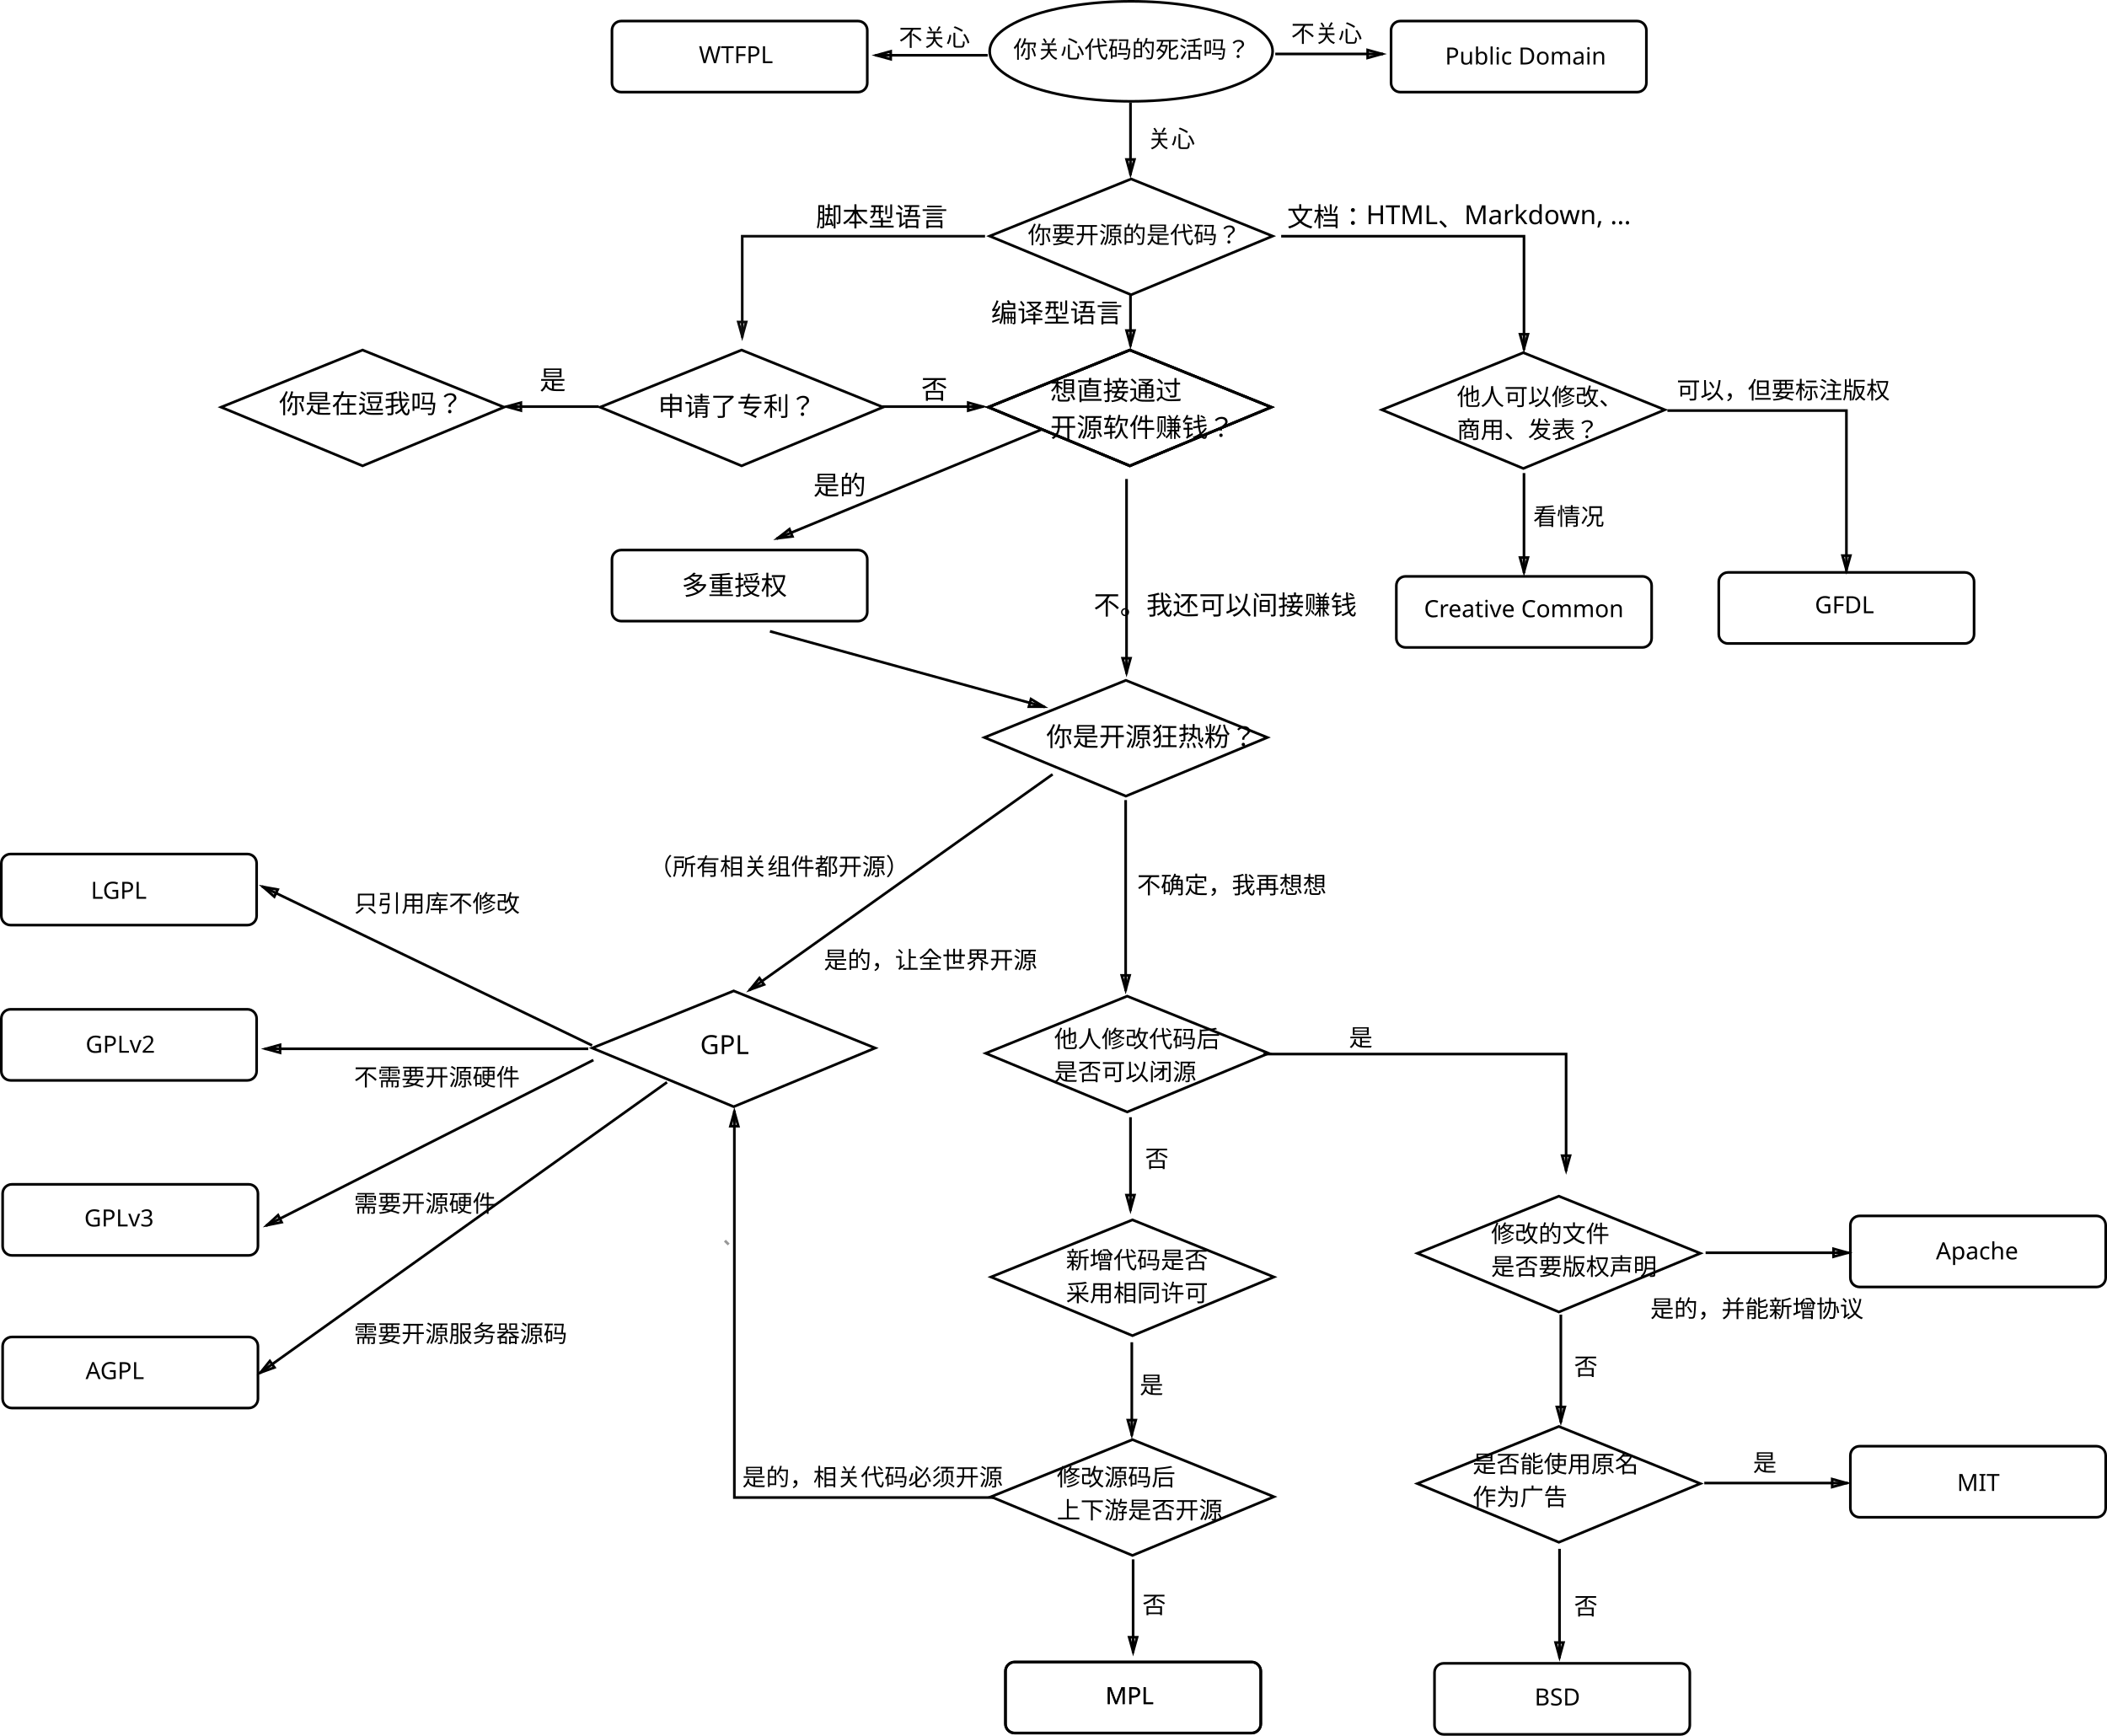
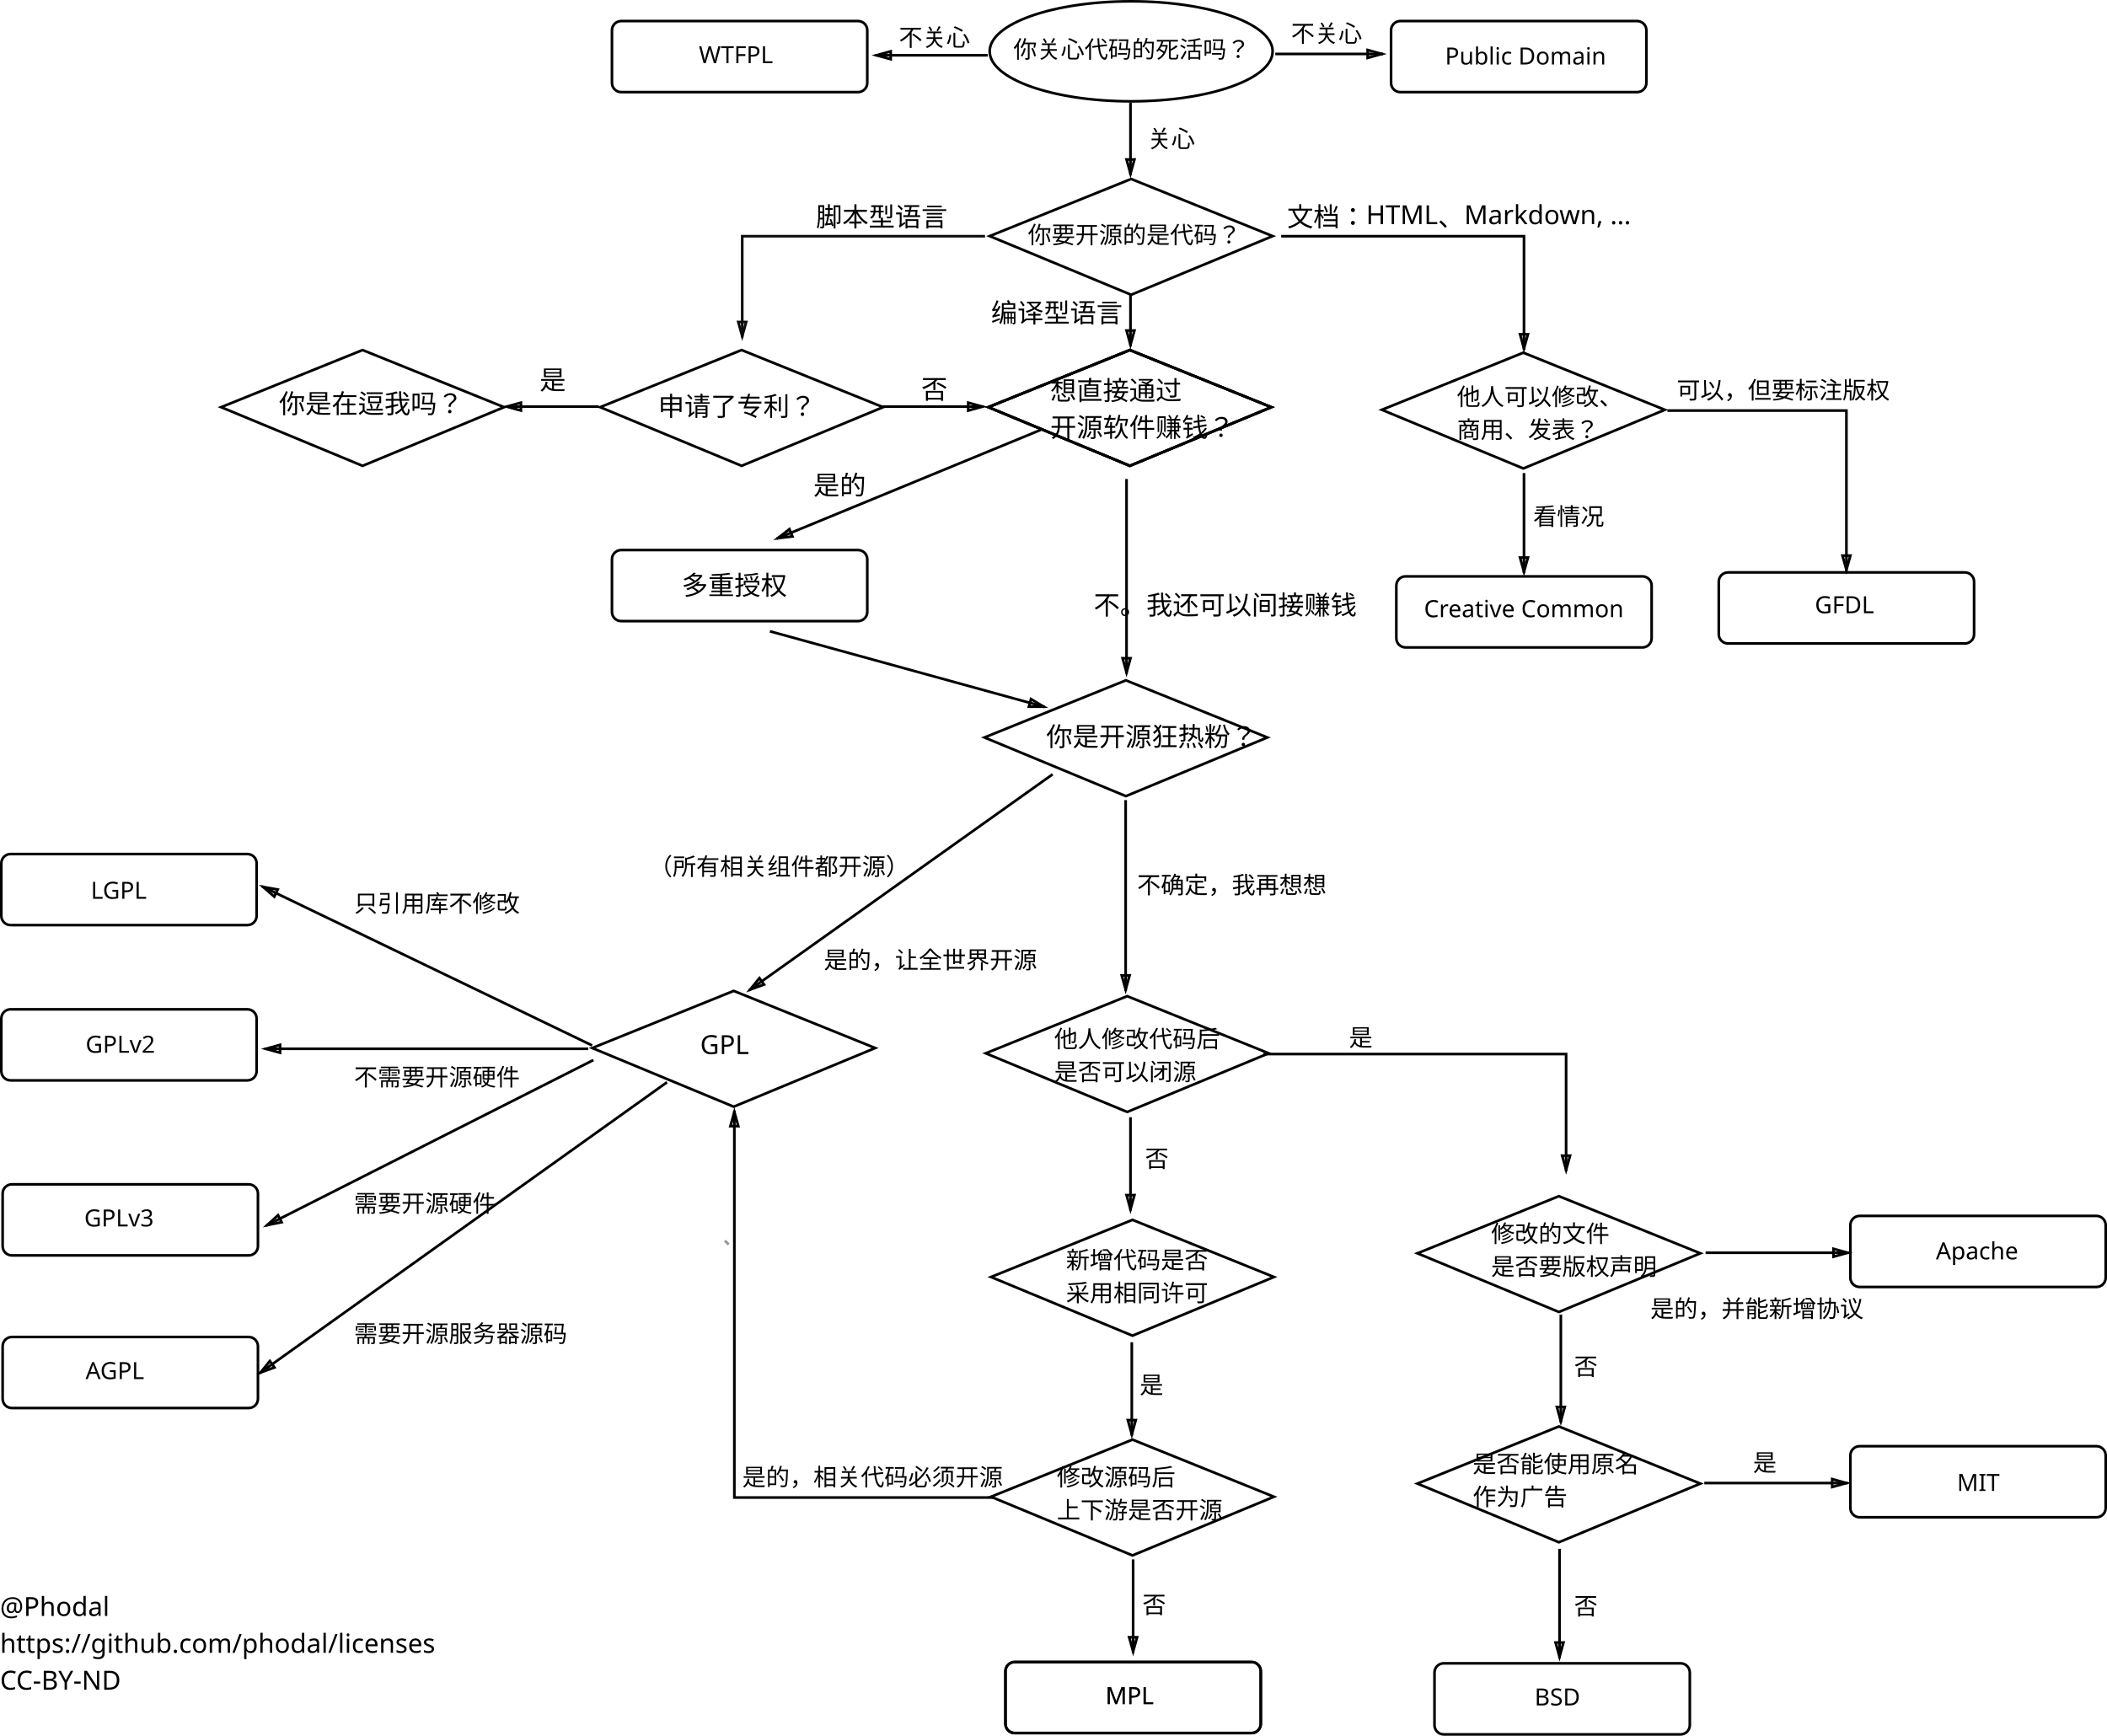
<svg xmlns="http://www.w3.org/2000/svg" width="1601px" height="1319px" viewBox="0 0 1601 1319" version="1.1">
  <defs />
  <g id="Page-1" stroke="none" stroke-width="1" fill="none" fill-rule="evenodd">
    <g id="Group" transform="translate(0, 1)">
      <path d="M1068,437 C1064.134,437 1061,440.134 1061,444 L1061,483.999 C1061,487.865 1064.134,490.999 1068,490.999 L1248,490.999 C1251.866,490.999 1255,487.865 1255,483.999 L1255,444 C1255,440.134 1251.866,437 1248,437 L1068,437 Z" id="Rectangle-2" stroke="#000000" stroke-width="2" />
      <path d="M8,648.001 C4.134,648.001 1,651.135 1,655.001 L1,695 C1,698.866 4.134,702 8,702 L188,702 C191.866,702 195,698.866 195,695 L195,655.001 C195,651.135 191.866,648.001 188,648.001 L8,648.001 Z" id="Rectangle-2" stroke="#000000" stroke-width="2" />
      <path d="M472,417 C468.134,417 465,420.134 465,424 L465,463.999 C465,467.865 468.134,470.999 472,470.999 L652,470.999 C655.866,470.999 659,467.865 659,463.999 L659,424 C659,420.134 655.866,417 652,417 L472,417 Z" id="Rectangle-2" stroke="#000000" stroke-width="2" />
      <text id="LGPL" font-family="PingFangSC-Regular, PingFang SC" font-size="18" font-weight="normal" fill="#040404">
        <tspan x="69" y="682">LGPL</tspan>
      </text>
      <path d="M9,899 C5.134,899 2,902.134 2,906 L2,945.999 C2,949.865 5.134,952.999 9,952.999 L189,952.999 C192.866,952.999 196,949.865 196,945.999 L196,906 C196,902.134 192.866,899 189,899 L9,899 Z" id="Rectangle-2" stroke="#000000" stroke-width="2" />
      <path d="M9,1015 C5.134,1015 2,1018.134 2,1022 L2,1061.999 C2,1065.865 5.134,1068.999 9,1068.999 L189,1068.999 C192.866,1068.999 196,1065.865 196,1061.999 L196,1022 C196,1018.134 192.866,1015 189,1015 L9,1015 Z" id="Rectangle-2" stroke="#000000" stroke-width="2" />
      <text id="AGPL" font-family="PingFangSC-Regular, PingFang SC" font-size="18" font-weight="normal" fill="#040404">
        <tspan x="65" y="1047">AGPL</tspan>
      </text>
      <path d="M8,766 C4.134,766 1,769.134 1,773 L1,812.999 C1,816.865 4.134,819.999 8,819.999 L188,819.999 C191.866,819.999 195,816.865 195,812.999 L195,773 C195,769.134 191.866,766 188,766 L8,766 Z" id="Rectangle-2" stroke="#000000" stroke-width="2" />
      <path d="M472,15 C468.134,15 465,18.134 465,22 L465,61.999 C465,65.865 468.134,68.999 472,68.999 L652,68.999 C655.866,68.999 659,65.865 659,61.999 L659,22 C659,18.134 655.866,15 652,15 L472,15 Z" id="Rectangle-2" stroke="#000000" stroke-width="2" />
      <path d="M1064,15 C1060.134,15 1057,18.134 1057,22 L1057,61.999 C1057,65.865 1060.134,68.999 1064,68.999 L1244,68.999 C1247.866,68.999 1251,65.865 1251,61.999 L1251,22 C1251,18.134 1247.866,15 1244,15 L1064,15 Z" id="Rectangle-2" stroke="#000000" stroke-width="2" />
      <text id="WTFPL" font-family="PingFangSC-Regular, PingFang SC" font-size="18" font-weight="normal" fill="#040404">
        <tspan x="531" y="47">WTFPL</tspan>
      </text>
      <path d="M1313,434 C1309.134,434 1306,437.134 1306,441 L1306,480.999 C1306,484.865 1309.134,487.999 1313,487.999 L1493,487.999 C1496.866,487.999 1500,484.865 1500,480.999 L1500,441 C1500,437.134 1496.866,434 1493,434 L1313,434 Z" id="Rectangle-2" stroke="#000000" stroke-width="2" />
      <path d="M771,1262 C767.134,1262 764,1265.134 764,1269 L764,1308.999 C764,1312.865 767.134,1315.999 771,1315.999 L951,1315.999 C954.866,1315.999 958,1312.865 958,1308.999 L958,1269 C958,1265.134 954.866,1262 951,1262 L771,1262 Z" id="Rectangle-2" stroke="#000000" stroke-width="2" />
      <path d="M1413,923 C1409.134,923 1406,926.134 1406,930 L1406,969.999 C1406,973.865 1409.134,976.999 1413,976.999 L1593,976.999 C1596.866,976.999 1600,973.865 1600,969.999 L1600,930 C1600,926.134 1596.866,923 1593,923 L1413,923 Z" id="Rectangle-2" stroke="#000000" stroke-width="2" />
      <path d="M799,588 L570,751" id="Line-10" stroke="#000000" stroke-width="2" stroke-linecap="square" />
      <path id="Line-10-decoration-1" d="M570,751 L580.538,747.181 L577.059,742.293 L570,751 Z" stroke="#000000" stroke-width="2" stroke-linecap="square" />
      <path d="M586,479 L793,536" id="Line-10" stroke="#000000" stroke-width="2" stroke-linecap="square" />
      <path id="Line-10-decoration-1" d="M793,536 L783.384,530.24 L781.791,536.025 L793,536 Z" stroke="#000000" stroke-width="2" stroke-linecap="square" />
      <path d="M856,364 L856,510" id="Line-10" stroke="#000000" stroke-width="2" stroke-linecap="square" />
      <path id="Line-10-decoration-1" d="M856,510 L859,499.2 L853,499.2 L856,510 Z" stroke="#000000" stroke-width="2" stroke-linecap="square" />
      <path d="M790,326 L591,408" id="Line-10" stroke="#000000" stroke-width="2" stroke-linecap="square" />
      <path id="Line-10-decoration-1" d="M591,408 L602.128,406.659 L599.843,401.112 L591,408 Z" stroke="#000000" stroke-width="2" stroke-linecap="square" />
      <path d="M855.333,608 L855.333,751" id="Line-10" stroke="#000000" stroke-width="2" stroke-linecap="square" />
      <path id="Line-10-decoration-1" d="M855.333,751 L858.333,740.2 L852.333,740.2 L855.333,751 Z" stroke="#000000" stroke-width="2" stroke-linecap="square" />
      <path d="M859,849 L859,918" id="Line-10" stroke="#000000" stroke-width="2" stroke-linecap="square" />
      <path id="Line-10-decoration-1" d="M859,918 L862,907.2 L856,907.2 L859,918 Z" stroke="#000000" stroke-width="2" stroke-linecap="square" />
      <path d="M860,1020 L860,1089" id="Line-10" stroke="#000000" stroke-width="2" stroke-linecap="square" />
      <path id="Line-10-decoration-1" d="M860,1089 L863,1078.2 L857,1078.2 L860,1089 Z" stroke="#000000" stroke-width="2" stroke-linecap="square" />
      <path d="M1297,951 L1404,951" id="Line-10" stroke="#000000" stroke-width="2" stroke-linecap="square" />
      <path id="Line-10-decoration-1" d="M1404,951 L1393.2,948 L1393.2,954 L1404,951 Z" stroke="#000000" stroke-width="2" stroke-linecap="square" />
      <path d="M1296,1126 L1403,1126" id="Line-10" stroke="#000000" stroke-width="2" stroke-linecap="square" />
      <path id="Line-10-decoration-1" d="M1403,1126 L1392.2,1123 L1392.2,1129 L1403,1126 Z" stroke="#000000" stroke-width="2" stroke-linecap="square" />
      <path d="M1185,1177 L1185,1258" id="Line-10" stroke="#000000" stroke-width="2" stroke-linecap="square" />
      <path id="Line-10-decoration-1" d="M1185,1258 L1188,1247.2 L1182,1247.2 L1185,1258 Z" stroke="#000000" stroke-width="2" stroke-linecap="square" />
      <path d="M1186,999 L1186,1079" id="Line-10" stroke="#000000" stroke-width="2" stroke-linecap="square" />
      <path id="Line-10-decoration-1" d="M1186,1079 L1189,1068.2 L1183,1068.2 L1186,1079 Z" stroke="#000000" stroke-width="2" stroke-linecap="square" />
      <path d="M861,1185 L861,1254" id="Line-10" stroke="#000000" stroke-width="2" stroke-linecap="square" />
      <path id="Line-10-decoration-1" d="M861,1254 L864,1243.2 L858,1243.2 L861,1254 Z" stroke="#000000" stroke-width="2" stroke-linecap="square" />
      <polyline id="Line-10" stroke="#000000" stroke-width="2" stroke-linecap="square" points="961 800 1190 800 1190 888" />
      <path id="Line-10-decoration-1" d="M1190,888 L1193,877.2 L1187,877.2 L1190,888 Z" stroke="#000000" stroke-width="2" stroke-linecap="square" />
      <ellipse id="Oval" stroke="#000000" stroke-width="2" cx="859.5" cy="38" rx="107.5" ry="38" />
      <polygon id="Triangle" stroke="#000000" stroke-width="2" points="858.5 265 966 308.417 858.5 353 751 308.417" />
      <polygon id="Triangle" stroke="#000000" stroke-width="2" points="858.5 265 966 308.417 858.5 353 751 308.417" />
      <polygon id="Triangle" stroke="#000000" stroke-width="2" points="858.5 265 966 308.417 858.5 353 751 308.417" />
      <polygon id="Triangle" stroke="#000000" stroke-width="2" points="557.5 752 665 795.417 557.5 840 450 795.417" />
      <polygon id="Triangle" stroke="#000000" stroke-width="2" points="856.5 756 964 799.417 856.5 844 749 799.417" />
      <polygon id="Triangle" stroke="#000000" stroke-width="2" points="860.5 926 968 969.417 860.5 1014 753 969.417" />
      <polygon id="Triangle" stroke="#000000" stroke-width="2" points="1184.5 1083 1292 1126.417 1184.5 1171 1077 1126.417" />
      <polygon id="Triangle" stroke="#000000" stroke-width="2" points="1184.5 908 1292 951.417 1184.5 996 1077 951.417" />
      <polygon id="Triangle" stroke="#000000" stroke-width="2" points="860.5 1093 968 1136.417 860.5 1181 753 1136.417" />
      <path d="M551.5,942.5 L553,944" id="Line-9" stroke="#979797" stroke-width="2" stroke-linecap="square" />
      <text id="GPL" font-family="PingFangSC-Regular, PingFang SC" font-size="20" font-weight="normal" fill="#000000">
        <tspan x="532" y="800">GPL</tspan>
      </text>
      <polygon id="Triangle" stroke="#000000" stroke-width="2" points="275.5 265 383 308.417 275.5 353 168 308.417" />
      <text id="你是在逗我吗？" font-family="PingFangSC-Regular, PingFang SC" font-size="20" font-weight="normal" fill="#000000">
        <tspan x="212" y="313">你是在逗我吗？</tspan>
      </text>
      <polygon id="Triangle" stroke="#000000" stroke-width="2" points="563.5 265 671 308.417 563.5 353 456 308.417" />
      <polygon id="Triangle" stroke="#000000" stroke-width="2" points="859.5 135 967 178.417 859.5 223 752 178.417" />
      <polygon id="Triangle" stroke="#000000" stroke-width="2" points="1157.5 267 1265 310.417 1157.5 355 1050 310.417" />
      <text id="他人可以修改、-商用、发表？" font-family="PingFangSC-Regular, PingFang SC" font-size="18" font-weight="normal" fill="#000000">
        <tspan x="1107" y="307">他人可以修改、</tspan>
        <tspan x="1107" y="332">商用、发表？</tspan>
      </text>
      <polyline id="Line" stroke="#000000" stroke-width="2" stroke-linecap="square" points="974.496 178.5 1158 178.5 1158 263.805" />
      <path id="Line-decoration-1" d="M1158,263.805 L1161,253.005 L1155,253.005 L1158,263.805 Z" stroke="#000000" stroke-width="2" stroke-linecap="square" />
      <text id="文档：HTML、Markdown,-…" font-family="PingFangSC-Regular, PingFang SC" font-size="20" font-weight="normal" fill="#000000">
        <tspan x="978" y="171">文档：HTML、Markdown, …</tspan>
      </text>
      <text id="Creative-Common" font-family="PingFangSC-Regular, PingFang SC" font-size="18" font-weight="normal" fill="#000000">
        <tspan x="1082" y="468">Creative Common</tspan>
      </text>
      <text id="GFDL" font-family="PingFangSC-Regular, PingFang SC" font-size="18" font-weight="normal" fill="#000000">
        <tspan x="1379" y="465">GFDL</tspan>
      </text>
      <polyline id="Line-2" stroke="#000000" stroke-width="2" stroke-linecap="square" points="1268 311 1403 311 1403 432" />
      <path id="Line-2-decoration-1" d="M1403,432 L1406,421.2 L1400,421.2 L1403,432 Z" stroke="#000000" stroke-width="2" stroke-linecap="square" />
      <path d="M1158,359.5 L1158,433.5" id="Line-3" stroke="#000000" stroke-width="2" stroke-linecap="square" />
      <path id="Line-3-decoration-1" d="M1158,433.5 L1161,422.7 L1155,422.7 L1158,433.5 Z" stroke="#000000" stroke-width="2" stroke-linecap="square" />
      <text id="看情况" font-family="PingFangSC-Regular, PingFang SC" font-size="18" font-weight="normal" fill="#000000">
        <tspan x="1165" y="398">看情况</tspan>
      </text>
      <text id="可以，但要标注版权" font-family="PingFangSC-Regular, PingFang SC" font-size="18" font-weight="normal" fill="#000000">
        <tspan x="1274" y="302">可以，但要标注版权</tspan>
      </text>
      <text id="你要开源的是代码？" font-family="PingFangSC-Regular, PingFang SC" font-size="18" font-weight="normal" fill="#040404">
        <tspan x="781" y="184">你要开源的是代码？</tspan>
      </text>
      <text id="你关心代码的死活吗？" font-family="PingFangSC-Regular, PingFang SC" font-size="18" font-weight="normal" fill="#040404">
        <tspan x="770" y="43">你关心代码的死活吗？</tspan>
      </text>
      <path d="M749.5,41 L666,41" id="Line-4" stroke="#000000" stroke-width="2" stroke-linecap="square" />
      <path id="Line-4-decoration-1" d="M666,41 L676.8,44 L676.8,38 L666,41 Z" stroke="#000000" stroke-width="2" stroke-linecap="square" />
      <path d="M970,40 L1050,40" id="Line-4" stroke="#000000" stroke-width="2" stroke-linecap="square" />
      <path id="Line-4-decoration-1" d="M1050,40 L1039.2,37 L1039.2,43 L1050,40 Z" stroke="#000000" stroke-width="2" stroke-linecap="square" />
      <path d="M859,78 L859,131" id="Line-5" stroke="#000000" stroke-width="2" stroke-linecap="square" />
      <path id="Line-5-decoration-1" d="M859,131 L862,120.2 L856,120.2 L859,131 Z" stroke="#000000" stroke-width="2" stroke-linecap="square" />
      <path d="M859,223 L859,261" id="Line-5" stroke="#000000" stroke-width="2" stroke-linecap="square" />
      <path id="Line-5-decoration-1" d="M859,261 L862,250.2 L856,250.2 L859,261 Z" stroke="#000000" stroke-width="2" stroke-linecap="square" />
      <text id="不关心" font-family="PingFangSC-Regular, PingFang SC" font-size="18" font-weight="normal" fill="#040404">
        <tspan x="683" y="34">不关心</tspan>
      </text>
      <text id="不关心" font-family="PingFangSC-Regular, PingFang SC" font-size="18" font-weight="normal" fill="#040404">
        <tspan x="981" y="31">不关心</tspan>
      </text>
      <text id="关心" font-family="PingFangSC-Regular, PingFang SC" font-size="18" font-weight="normal" fill="#040404">
        <tspan x="872" y="111">关心</tspan>
      </text>
      <text id="脚本型语言" font-family="PingFangSC-Regular, PingFang SC" font-size="20" font-weight="normal" fill="#000000">
        <tspan x="620" y="171">脚本型语言</tspan>
      </text>
      <text id="编译型语言" font-family="PingFangSC-Regular, PingFang SC" font-size="20" font-weight="normal" fill="#000000">
        <tspan x="753" y="244">编译型语言</tspan>
      </text>
      <polyline id="Line-6" stroke="#0C0C0C" stroke-width="2" stroke-linecap="square" points="747.487 178.5 563.984 178.5 563.984 254.5" />
      <path id="Line-6-decoration-1" d="M563.984,254.5 L566.984,243.7 L560.984,243.7 L563.984,254.5 Z" stroke="#0C0C0C" stroke-width="2" stroke-linecap="square" />
      <text id="申请了专利？" font-family="PingFangSC-Regular, PingFang SC" font-size="20" font-weight="normal" fill="#000000">
        <tspan x="500" y="315">申请了专利？</tspan>
      </text>
      <path d="M671.5,308 L746.5,308" id="Line-7" stroke="#000000" stroke-width="2" stroke-linecap="square" />
      <path id="Line-7-decoration-1" d="M746.5,308 L735.7,305 L735.7,311 L746.5,308 Z" stroke="#000000" stroke-width="2" stroke-linecap="square" />
      <text id="否" font-family="PingFangSC-Regular, PingFang SC" font-size="20" font-weight="normal" fill="#000000">
        <tspan x="700" y="302">否</tspan>
      </text>
      <path d="M454,308 L385,308" id="Line-8" stroke="#010101" stroke-width="2" stroke-linecap="square" />
      <path id="Line-8-decoration-1" d="M385,308 L395.8,311 L395.8,305 L385,308 Z" stroke="#010101" stroke-width="2" stroke-linecap="square" />
      <text id="是" font-family="PingFangSC-Regular, PingFang SC" font-size="20" font-weight="normal" fill="#000000">
        <tspan x="410" y="295">是</tspan>
      </text>
      <text id="想直接通过-开源软件赚钱？" font-family="PingFangSC-Regular, PingFang SC" font-size="20" font-weight="normal" fill="#000000">
        <tspan x="798" y="303">想直接通过</tspan>
        <tspan x="798" y="331">开源软件赚钱？</tspan>
      </text>
      <polygon id="Triangle" stroke="#000000" stroke-width="2" points="855.5 516 963 559.417 855.5 604 748 559.417" />
      <text id="你是开源狂热粉？" font-family="PingFangSC-Regular, PingFang SC" font-size="20" font-weight="normal" fill="#000000">
        <tspan x="795" y="566">你是开源狂热粉？</tspan>
      </text>
      <text id="是的，让全世界开源" font-family="PingFangSC-Regular, PingFang SC" font-size="18" font-weight="normal" fill="#000000">
        <tspan x="626" y="735">是的，让全世界开源</tspan>
      </text>
      <text id="不确定，我再想想" font-family="PingFangSC-Regular, PingFang SC" font-size="18" font-weight="normal" fill="#000000">
        <tspan x="864" y="678">不确定，我再想想</tspan>
      </text>
      <path d="M449,793 L200,673" id="Line-11" stroke="#000000" stroke-width="2" stroke-linecap="square" />
      <path id="Line-11-decoration-1" d="M200,673 L208.427,680.391 L211.032,674.986 L200,673 Z" stroke="#000000" stroke-width="2" stroke-linecap="square" />
      <path d="M450,805 L203,930" id="Line-11" stroke="#000000" stroke-width="2" stroke-linecap="square" />
      <path id="Line-11-decoration-1" d="M203,930 L213.991,927.8 L211.282,922.447 L203,930 Z" stroke="#000000" stroke-width="2" stroke-linecap="square" />
      <path d="M506,822 L198,1042" id="Line-11" stroke="#000000" stroke-width="2" stroke-linecap="square" />
      <path id="Line-11-decoration-1" d="M198,1042 L208.532,1038.164 L205.045,1033.281 L198,1042 Z" stroke="#000000" stroke-width="2" stroke-linecap="square" />
      <path d="M446,796 L202,796" id="Line-11" stroke="#000000" stroke-width="2" stroke-linecap="square" />
      <path id="Line-11-decoration-1" d="M202,796 L212.8,799 L212.8,793 L202,796 Z" stroke="#000000" stroke-width="2" stroke-linecap="square" />
      <text id="只引用库不修改" font-family="PingFangSC-Regular, PingFang SC" font-size="18" font-weight="normal" fill="#040404">
        <tspan x="269" y="692">只引用库不修改</tspan>
      </text>
      <text id="不需要开源硬件" font-family="PingFangSC-Regular, PingFang SC" font-size="18" font-weight="normal" fill="#040404">
        <tspan x="269" y="824">不需要开源硬件</tspan>
      </text>
      <text id="需要开源硬件" font-family="PingFangSC-Regular, PingFang SC" font-size="18" font-weight="normal" fill="#040404">
        <tspan x="269" y="920">需要开源硬件</tspan>
      </text>
      <text id="需要开源服务器源码" font-family="PingFangSC-Regular, PingFang SC" font-size="18" font-weight="normal" fill="#040404">
        <tspan x="269" y="1019">需要开源服务器源码</tspan>
      </text>
      <text id="GPLv2" font-family="PingFangSC-Regular, PingFang SC" font-size="18" font-weight="normal" fill="#040404">
        <tspan x="65" y="799">GPLv2</tspan>
      </text>
      <text id="GPLv3" font-family="PingFangSC-Regular, PingFang SC" font-size="18" font-weight="normal" fill="#040404">
        <tspan x="64" y="931">GPLv3</tspan>
      </text>
      <text id="（所有相关组件都开源）" font-family="PingFangSC-Regular, PingFang SC" font-size="18" font-weight="normal" fill="#040404">
        <tspan x="493" y="664">（所有相关组件都开源）</tspan>
      </text>
      <text id="他人修改代码后-是否可以闭源" font-family="PingFangSC-Regular, PingFang SC" font-size="18" font-weight="normal" fill="#000000">
        <tspan x="801" y="795">他人修改代码后</tspan>
        <tspan x="801" y="820">是否可以闭源</tspan>
      </text>
      <text id="否" font-family="PingFangSC-Regular, PingFang SC" font-size="18" font-weight="normal" fill="#000000">
        <tspan x="870" y="886">否</tspan>
      </text>
      <text id="是" font-family="PingFangSC-Regular, PingFang SC" font-size="18" font-weight="normal" fill="#000000">
        <tspan x="866" y="1058">是</tspan>
      </text>
      <text id="否" font-family="PingFangSC-Regular, PingFang SC" font-size="18" font-weight="normal" fill="#000000">
        <tspan x="868" y="1225">否</tspan>
      </text>
      <text id="是" font-family="PingFangSC-Regular, PingFang SC" font-size="18" font-weight="normal" fill="#000000">
        <tspan x="1025" y="794">是</tspan>
      </text>
      <polyline id="Line-12" stroke="#000000" stroke-width="2" stroke-linecap="square" points="754 1137 558 1137 558 844" />
      <path id="Line-12-decoration-1" d="M558,844 L555,854.8 L561,854.8 L558,844 Z" stroke="#000000" stroke-width="2" stroke-linecap="square" />
      <text id="新增代码是否-采用相同许可" font-family="PingFangSC-Regular, PingFang SC" font-size="18" font-weight="normal" fill="#000000">
        <tspan x="810" y="963">新增代码是否</tspan>
        <tspan x="810" y="988">采用相同许可</tspan>
      </text>
      <text id="是的，相关代码必须开源" font-family="PingFangSC-Regular, PingFang SC" font-size="18" font-weight="normal" fill="#040404">
        <tspan x="564" y="1128">是的，相关代码必须开源</tspan>
      </text>
      <text id="Public-Domain" font-family="PingFangSC-Regular, PingFang SC" font-size="18" font-weight="normal" fill="#040404">
        <tspan x="1098" y="48">Public Domain</tspan>
      </text>
      <text id="修改源码后-上下游是否开源" font-family="PingFangSC-Regular, PingFang SC" font-size="18" font-weight="normal" fill="#000000">
        <tspan x="803" y="1128">修改源码后</tspan>
        <tspan x="803" y="1153">上下游是否开源</tspan>
      </text>
      <text id="MPL" font-family="PingFangSC-Regular, PingFang SC" font-size="18" font-weight="normal" fill="#040404">
        <tspan x="840" y="1294">MPL</tspan>
      </text>
      <path d="M771,1262 C767.134,1262 764,1265.134 764,1269 L764,1308.999 C764,1312.865 767.134,1315.999 771,1315.999 L951,1315.999 C954.866,1315.999 958,1312.865 958,1308.999 L958,1269 C958,1265.134 954.866,1262 951,1262 L771,1262 Z" id="Rectangle-2" stroke="#000000" stroke-width="2" />
      <text id="MPL" font-family="PingFangSC-Regular, PingFang SC" font-size="18" font-weight="normal" fill="#040404">
        <tspan x="840" y="1294">MPL</tspan>
      </text>
      <path d="M1413,1098 C1409.134,1098 1406,1101.134 1406,1105 L1406,1144.999 C1406,1148.865 1409.134,1151.999 1413,1151.999 L1593,1151.999 C1596.866,1151.999 1600,1148.865 1600,1144.999 L1600,1105 C1600,1101.134 1596.866,1098 1593,1098 L1413,1098 Z" id="Rectangle-2" stroke="#000000" stroke-width="2" />
      <text id="MIT" font-family="PingFangSC-Regular, PingFang SC" font-size="18" font-weight="normal" fill="#040404">
        <tspan x="1487" y="1132">MIT</tspan>
      </text>
      <path d="M1097,1263 C1093.134,1263 1090,1266.134 1090,1270 L1090,1309.999 C1090,1313.865 1093.134,1316.999 1097,1316.999 L1277,1316.999 C1280.866,1316.999 1284,1313.865 1284,1309.999 L1284,1270 C1284,1266.134 1280.866,1263 1277,1263 L1097,1263 Z" id="Rectangle-2" stroke="#000000" stroke-width="2" />
      <text id="BSD" font-family="PingFangSC-Regular, PingFang SC" font-size="18" font-weight="normal" fill="#040404">
        <tspan x="1166" y="1295">BSD</tspan>
      </text>
      <text id="修改的文件-是否要版权声明" font-family="PingFangSC-Regular, PingFang SC" font-size="18" font-weight="normal" fill="#000000">
        <tspan x="1133" y="943">修改的文件</tspan>
        <tspan x="1133" y="968">是否要版权声明</tspan>
      </text>
      <text id="Apache" font-family="PingFangSC-Regular, PingFang SC" font-size="18" font-weight="normal" fill="#000000">
        <tspan x="1471" y="956">Apache</tspan>
      </text>
      <text id="是的，并能新增协议" font-family="PingFangSC-Regular, PingFang SC" font-size="18" font-weight="normal" fill="#000000">
        <tspan x="1254" y="1000">是的，并能新增协议</tspan>
      </text>
      <text id="否" font-family="PingFangSC-Regular, PingFang SC" font-size="18" font-weight="normal" fill="#000000">
        <tspan x="1196" y="1044">否</tspan>
      </text>
      <text id="是否能使用原名-作为广告" font-family="PingFangSC-Regular, PingFang SC" font-size="18" font-weight="normal" fill="#000000">
        <tspan x="1119" y="1118">是否能使用原名</tspan>
        <tspan x="1119" y="1143">作为广告</tspan>
      </text>
      <text id="是" font-family="PingFangSC-Regular, PingFang SC" font-size="18" font-weight="normal" fill="#040404">
        <tspan x="1332" y="1117">是</tspan>
      </text>
      <text id="否" font-family="PingFangSC-Regular, PingFang SC" font-size="18" font-weight="normal" fill="#040404">
        <tspan x="1196" y="1226">否</tspan>
      </text>
      <text id="多重授权" font-family="PingFangSC-Regular, PingFang SC" font-size="20" font-weight="normal" fill="#000000">
        <tspan x="518" y="451">多重授权</tspan>
      </text>
      <text id="是的" font-family="PingFangSC-Regular, PingFang SC" font-size="20" font-weight="normal" fill="#000000">
        <tspan x="618" y="375">是的</tspan>
      </text>
      <text id="不。我还可以间接赚钱" font-family="PingFangSC-Regular, PingFang SC" font-size="20" font-weight="normal" fill="#000000">
        <tspan x="831" y="466">不。我还可以间接赚钱</tspan>
      </text>
+       <text id="@Phodal-https://gith" font-family="PingFangSC-Regular, PingFang SC" font-size="20" font-weight="normal" fill="#000000">
+         <tspan x="0" y="1227">@Phodal</tspan>
+         <tspan x="0" y="1255">https://github.com/phodal/licenses</tspan>
+         <tspan x="0" y="1283">CC-BY-ND</tspan>
+       </text>
    </g>
  </g>
</svg>
